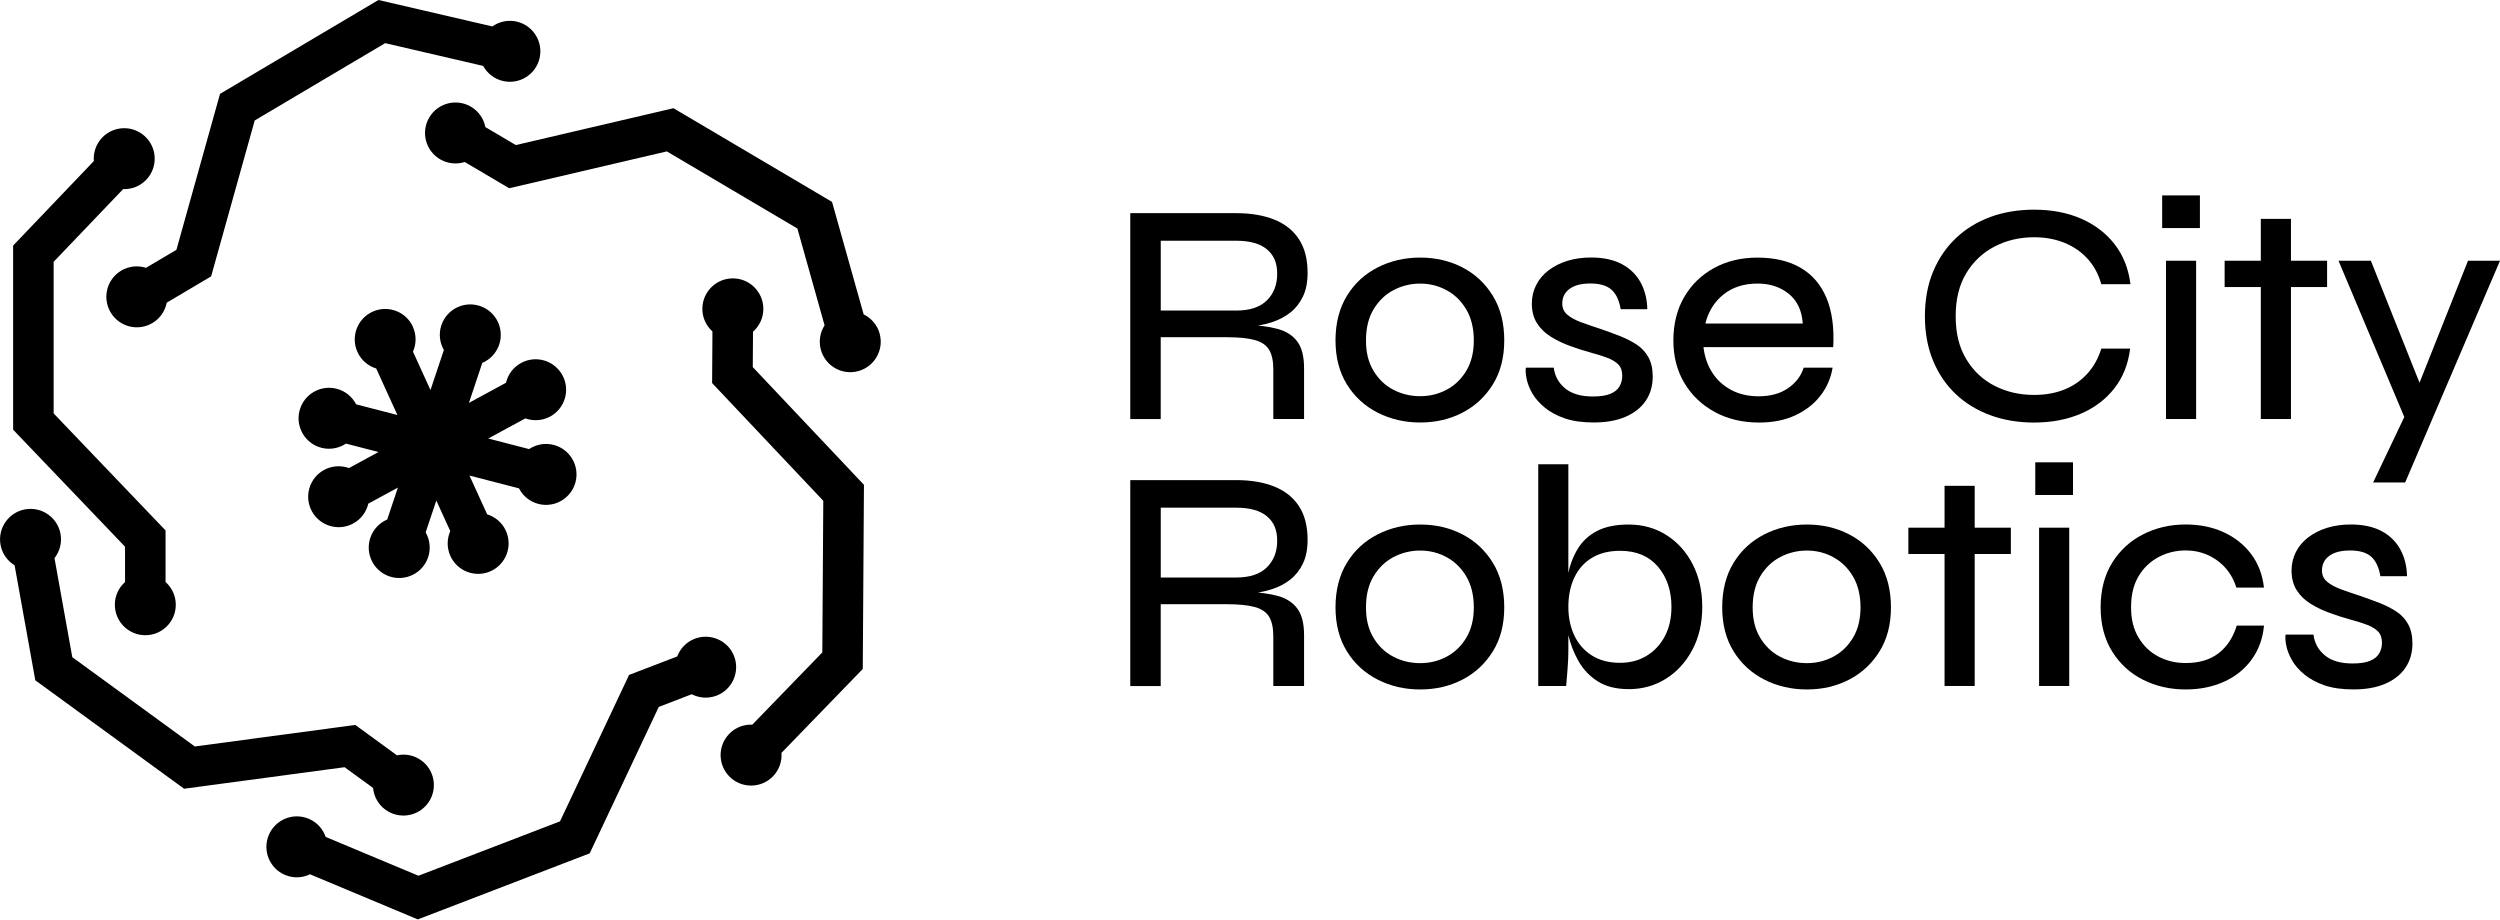
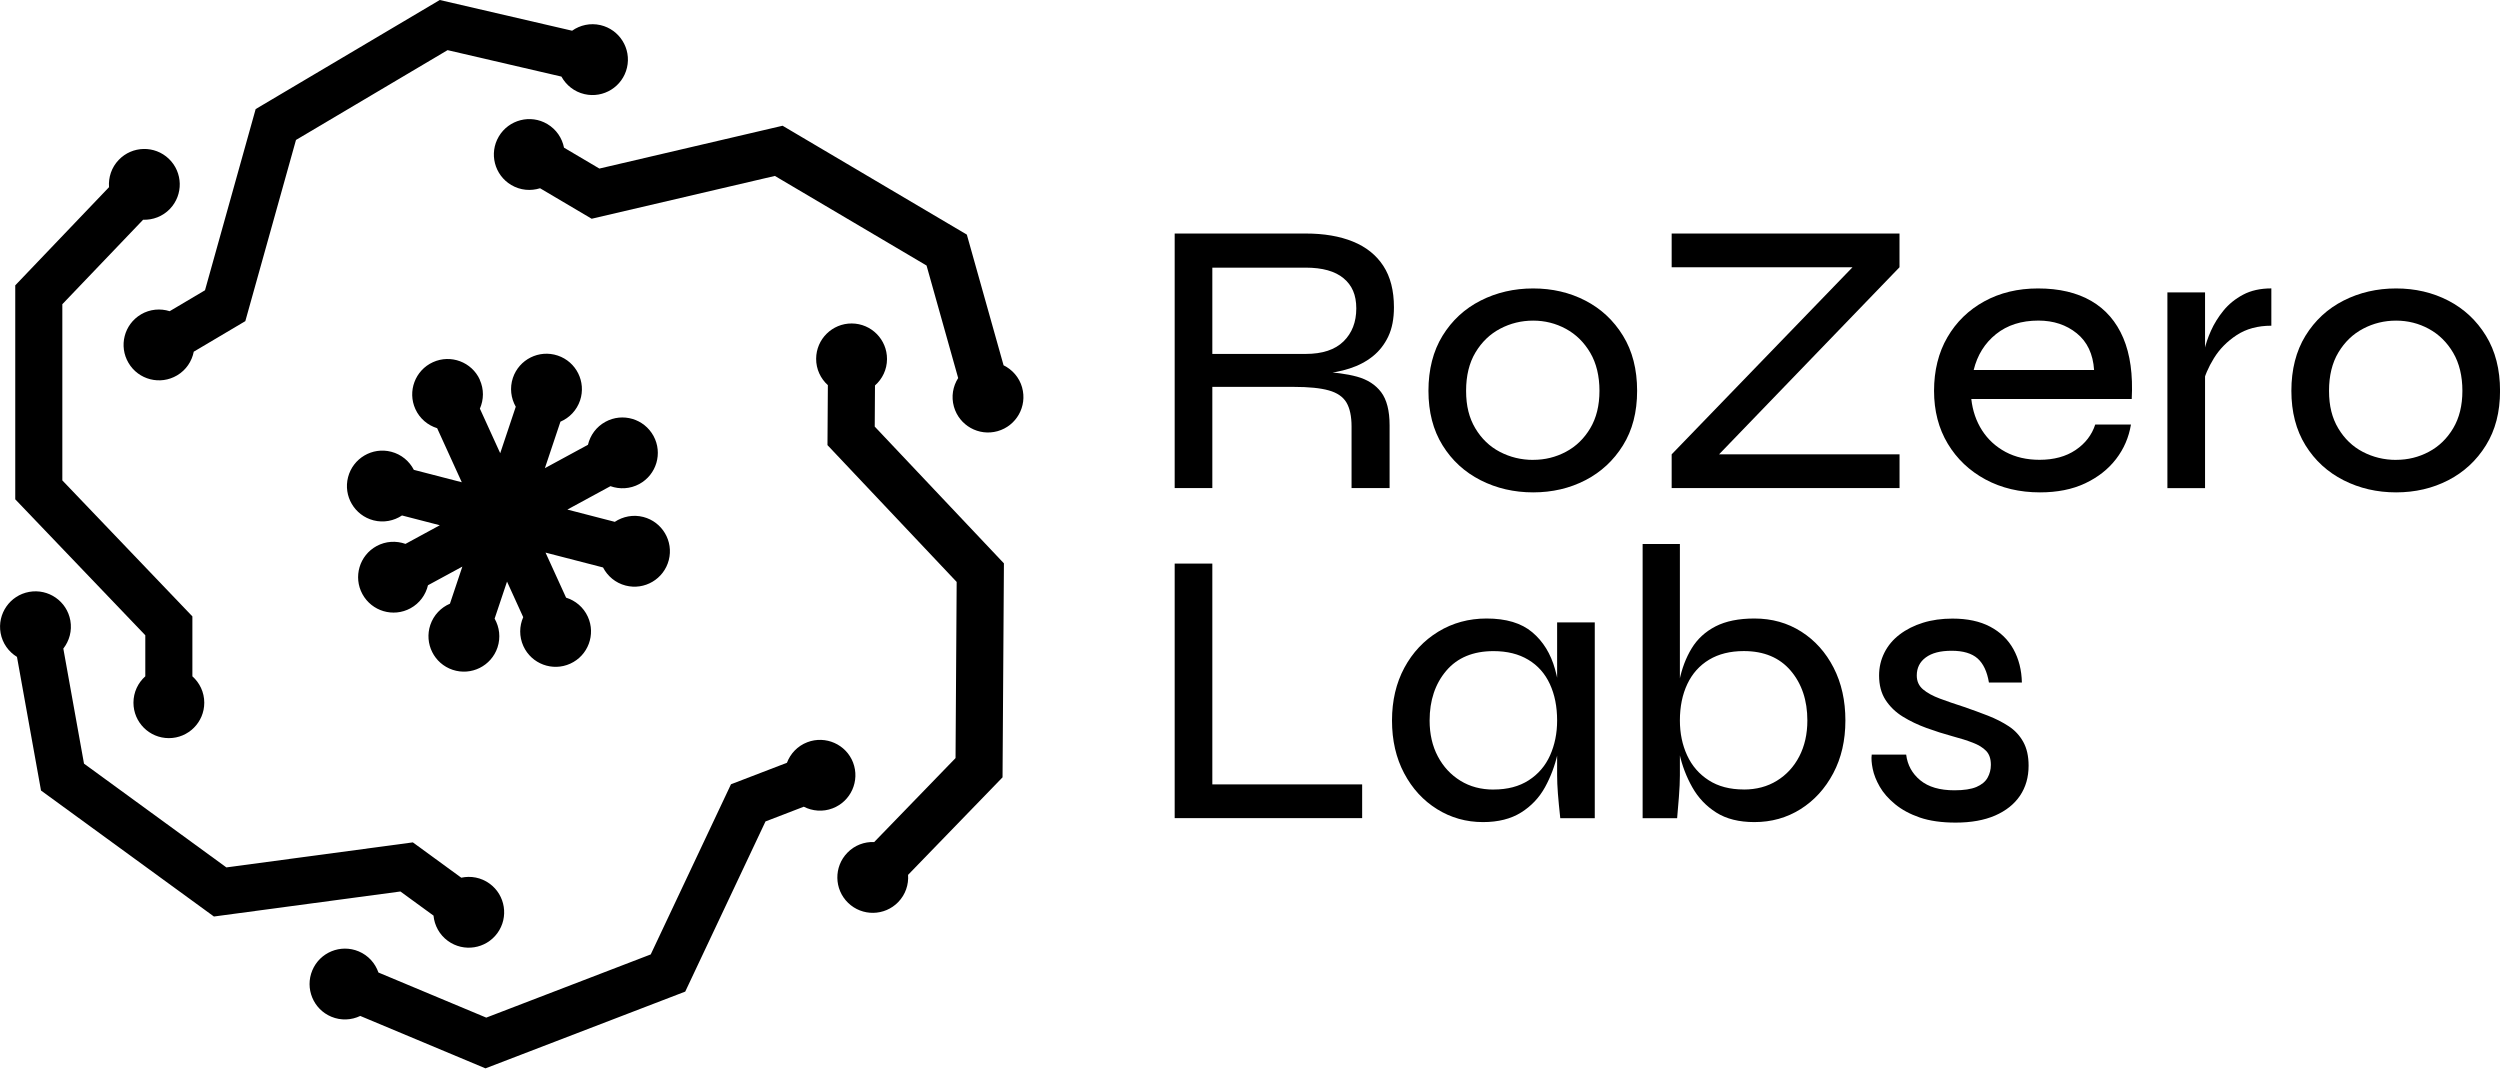
- <svg xmlns="http://www.w3.org/2000/svg" id="Layer_2" viewBox="0 0 674.37 248.02">
-   <g id="primary_logo_-_expanded">
+ <svg xmlns="http://www.w3.org/2000/svg" id="Layer_2" viewBox="0 0 580.35 248.02">
+   <g id="primary_logo_expanded">
    <g>
      <g>
        <path d="M111.39,88.15c-1.88-4.13-6.76-5.95-10.89-4.07-4.13,1.88-5.95,6.76-4.07,10.89,1.01,2.22,2.89,3.76,5.05,4.43l5.72,12.55-11.13-2.88c-1.04-2.01-2.88-3.59-5.25-4.2-4.4-1.14-8.88,1.51-10.02,5.9-1.14,4.4,1.51,8.88,5.9,10.02,2.36.61,4.74.12,6.62-1.13l8.78,2.27-7.97,4.33c-2.13-.76-4.56-.66-6.7.5-3.99,2.17-5.47,7.16-3.3,11.15,2.17,3.99,7.16,5.47,11.15,3.3,2.14-1.16,3.55-3.15,4.07-5.35l7.98-4.33-2.88,8.61c-2.08.89-3.78,2.63-4.56,4.94-1.44,4.31.88,8.97,5.19,10.41,4.31,1.44,8.97-.88,10.41-5.19.77-2.31.45-4.72-.67-6.69l2.88-8.6,3.76,8.26c-.91,2.07-.97,4.5.04,6.72,1.88,4.13,6.76,5.95,10.89,4.07,4.13-1.88,5.95-6.76,4.07-10.89-1.01-2.22-2.89-3.76-5.05-4.43l-4.77-10.46,13.35,3.45c1.04,2.01,2.88,3.59,5.24,4.2,4.4,1.14,8.88-1.51,10.02-5.9,1.14-4.4-1.51-8.88-5.9-10.02-2.36-.61-4.74-.12-6.63,1.13l-11.01-2.85,10-5.43c2.13.76,4.56.66,6.7-.5,3.99-2.17,5.47-7.16,3.3-11.15-2.17-3.99-7.16-5.47-11.15-3.3-2.14,1.16-3.55,3.14-4.07,5.34l-10,5.43,3.61-10.79c2.08-.89,3.78-2.63,4.56-4.94,1.44-4.31-.88-8.97-5.19-10.41-4.31-1.44-8.97.88-10.41,5.19-.77,2.31-.45,4.72.67,6.69l-3.61,10.79-4.72-10.35c.91-2.07.98-4.5-.04-6.72Z" />
        <path d="M33.73,157c-1.69,1.51-2.75,3.69-2.75,6.13,0,4.54,3.68,8.22,8.22,8.22s8.22-3.68,8.22-8.22c0-2.44-1.07-4.62-2.76-6.13v-13.91l-30.19-31.57v-40.9l18.75-19.61c2.26.08,4.54-.76,6.23-2.52,3.14-3.28,3.02-8.49-.26-11.63-3.28-3.14-8.49-3.02-11.63.26-1.69,1.76-2.42,4.08-2.25,6.33L3.54,66.24v49.67l30.19,31.56v9.53Z" />
        <path d="M32.72,72.99c-3.91,2.31-5.2,7.36-2.88,11.27,2.31,3.91,7.36,5.2,11.27,2.88,2.1-1.24,3.43-3.28,3.87-5.5l11.97-7.09,11.76-42.06,35.19-20.85,26.43,6.14c1.09,1.98,2.97,3.52,5.35,4.07,4.42,1.03,8.84-1.73,9.87-6.15,1.03-4.42-1.73-8.84-6.15-9.87-2.38-.55-4.75,0-6.59,1.3L102.09,0l-42.74,25.32-11.76,42.06-8.2,4.86c-2.16-.68-4.58-.49-6.68.75Z" />
        <path d="M237.28,89.96c-.66-2.35-2.28-4.16-4.31-5.16l-8.53-30.34-42.77-25.27-42.53,9.94-8.21-4.85c-.44-2.22-1.78-4.25-3.88-5.49-3.91-2.31-8.95-1.01-11.26,2.9-2.31,3.91-1.01,8.95,2.9,11.26,2.1,1.24,4.52,1.43,6.68.75l11.98,7.08,42.53-9.94,35.21,20.8,7.34,26.12c-1.22,1.91-1.65,4.3-.99,6.64,1.23,4.37,5.77,6.92,10.14,5.69,4.37-1.23,6.92-5.77,5.69-10.14Z" />
        <path d="M203.12,89.48c1.7-1.5,2.78-3.67,2.79-6.11.03-4.54-3.63-8.25-8.17-8.28-4.54-.03-8.25,3.63-8.28,8.17-.02,2.44,1.04,4.63,2.72,6.15l-.09,13.92,29.99,31.76-.26,40.89-18.88,19.49c-2.26-.09-4.55.73-6.24,2.49-3.16,3.26-3.08,8.47.18,11.63,3.26,3.16,8.47,3.08,11.63-.18,1.7-1.75,2.45-4.06,2.29-6.32l21.93-22.64.32-49.67-29.99-31.75.06-9.53Z" />
        <path d="M198.04,177.03c-1.63-4.24-6.39-6.35-10.63-4.73-2.28.87-3.93,2.66-4.73,4.77l-12.99,4.99-18.63,39.5-38.18,14.67-25.03-10.47c-.74-2.14-2.34-3.97-4.59-4.91-4.19-1.75-9.01.22-10.76,4.41-1.75,4.19.22,9.01,4.41,10.76,2.25.94,4.68.8,6.72-.18l29.07,12.17,46.37-17.82,18.63-39.5,8.89-3.42c2.01,1.03,4.43,1.25,6.71.37,4.24-1.63,6.35-6.39,4.73-10.63Z" />
        <path d="M100.64,212.58c.22,2.25,1.36,4.4,3.33,5.84,3.67,2.67,8.81,1.87,11.49-1.8,2.67-3.67,1.87-8.81-1.8-11.49-1.97-1.44-4.37-1.86-6.58-1.38l-11.24-8.2-43.29,5.81-33.05-24.09-4.8-26.71c1.39-1.78,2.06-4.12,1.63-6.52-.8-4.47-5.08-7.44-9.55-6.64-4.47.8-7.44,5.08-6.64,9.55.43,2.4,1.87,4.36,3.8,5.54l5.58,31.02,40.14,29.25,43.29-5.81,7.7,5.61Z" />
      </g>
      <g>
-         <path d="M304.89,113.03v-55.53h28.58c3.99,0,7.43.59,10.31,1.75,2.88,1.17,5.09,2.94,6.63,5.31,1.54,2.37,2.31,5.38,2.31,9.03,0,2.51-.41,4.64-1.24,6.37-.83,1.74-1.95,3.18-3.38,4.32-1.43,1.14-3.11,2.03-5.05,2.65-1.94.63-4.02,1.03-6.25,1.2l-.6-.51c3.37.12,6.19.49,8.47,1.11,2.28.63,4.04,1.75,5.26,3.38,1.23,1.63,1.84,4.04,1.84,7.23v13.69h-8.3v-13.43c0-2.22-.37-3.96-1.11-5.22-.74-1.25-2.03-2.14-3.85-2.65-1.83-.51-4.39-.77-7.7-.77h-17.71v22.08h-8.21ZM313.11,83.77h20.37c3.65,0,6.4-.91,8.26-2.74,1.85-1.83,2.78-4.22,2.78-7.19s-.93-5.05-2.78-6.59c-1.85-1.54-4.61-2.31-8.26-2.31h-20.37v18.82Z" />
-         <path d="M383.1,113.97c-4.17,0-7.99-.89-11.47-2.65-3.48-1.77-6.25-4.31-8.3-7.62-2.05-3.31-3.08-7.27-3.08-11.89s1.03-8.69,3.08-12.02c2.05-3.34,4.82-5.89,8.3-7.66,3.48-1.77,7.3-2.65,11.47-2.65s7.96.89,11.38,2.65c3.42,1.77,6.16,4.32,8.21,7.66,2.05,3.34,3.08,7.35,3.08,12.02s-1.03,8.59-3.08,11.89c-2.05,3.31-4.79,5.85-8.21,7.62-3.42,1.77-7.22,2.65-11.38,2.65ZM383.1,106.87c2.57,0,4.95-.58,7.14-1.75,2.2-1.17,3.96-2.88,5.31-5.13,1.34-2.25,2.01-4.98,2.01-8.17s-.67-6.02-2.01-8.3c-1.34-2.28-3.11-4.02-5.31-5.22-2.2-1.2-4.58-1.8-7.14-1.8s-4.96.59-7.19,1.75c-2.22,1.17-4.02,2.9-5.39,5.18-1.37,2.28-2.05,5.08-2.05,8.39s.67,5.92,2.01,8.17c1.34,2.25,3.12,3.97,5.35,5.13,2.22,1.17,4.65,1.75,7.27,1.75Z" />
-         <path d="M411.59,99.17h7.53c.28,2.28,1.31,4.15,3.08,5.6,1.77,1.45,4.25,2.18,7.44,2.18,2.05,0,3.65-.24,4.79-.73,1.14-.48,1.95-1.15,2.44-2.01.48-.86.73-1.8.73-2.82,0-1.31-.34-2.32-1.03-3.04-.68-.71-1.65-1.31-2.91-1.8-1.25-.48-2.74-.95-4.45-1.41-1.88-.51-3.76-1.11-5.65-1.8-1.88-.68-3.61-1.51-5.18-2.48-1.57-.97-2.82-2.18-3.76-3.64s-1.41-3.24-1.41-5.35c0-1.77.38-3.42,1.16-4.96.77-1.54,1.88-2.87,3.34-3.98,1.46-1.11,3.15-1.97,5.09-2.57,1.94-.6,4.08-.9,6.42-.9,3.25,0,5.99.59,8.21,1.75,2.22,1.17,3.92,2.81,5.09,4.92,1.17,2.11,1.78,4.54,1.84,7.27h-7.19c-.4-2.4-1.23-4.15-2.48-5.26-1.26-1.11-3.14-1.67-5.65-1.67s-4.34.49-5.65,1.45c-1.31.97-1.97,2.28-1.97,3.94,0,1.26.46,2.27,1.37,3.04.91.77,2.14,1.44,3.68,2.01,1.54.57,3.28,1.17,5.22,1.8,1.83.63,3.58,1.27,5.26,1.93,1.68.66,3.19,1.43,4.54,2.31,1.34.89,2.4,2.03,3.17,3.42.77,1.4,1.16,3.12,1.16,5.18,0,2.51-.63,4.69-1.88,6.55-1.25,1.85-3.07,3.29-5.43,4.32-2.37,1.03-5.23,1.54-8.6,1.54-3.08,0-5.69-.37-7.83-1.11-2.14-.74-3.94-1.71-5.39-2.91-1.46-1.2-2.57-2.47-3.34-3.81-.77-1.34-1.28-2.64-1.54-3.89-.26-1.25-.33-2.28-.21-3.08Z" />
-         <path d="M486.55,99.17h7.79c-.46,2.8-1.54,5.31-3.25,7.53s-3.97,3.99-6.76,5.31c-2.8,1.31-6.08,1.97-9.84,1.97-4.45,0-8.42-.94-11.89-2.82-3.48-1.88-6.22-4.48-8.21-7.79-2-3.31-3-7.16-3-11.55s.97-8.34,2.91-11.68c1.94-3.34,4.62-5.95,8.04-7.83,3.42-1.88,7.33-2.82,11.72-2.82,4.62,0,8.5.91,11.64,2.74,3.14,1.83,5.46,4.52,6.97,8.09,1.51,3.57,2.12,8,1.84,13.31h-35c.29,2.57,1.07,4.85,2.35,6.85,1.28,2,2.99,3.57,5.13,4.71,2.14,1.14,4.61,1.71,7.4,1.71,3.14,0,5.76-.71,7.87-2.14,2.11-1.43,3.54-3.28,4.28-5.56ZM474.14,76.49c-3.71,0-6.79.98-9.24,2.95-2.45,1.97-4.08,4.58-4.88,7.83h26.27c-.23-3.48-1.48-6.15-3.76-8-2.28-1.85-5.08-2.78-8.39-2.78Z" />
-         <path d="M574.6,94.03c-.51,4.17-1.92,7.73-4.24,10.7-2.31,2.97-5.32,5.25-9.03,6.85-3.71,1.6-7.93,2.4-12.66,2.4-4.28,0-8.2-.66-11.77-1.97-3.57-1.31-6.66-3.19-9.28-5.65-2.62-2.45-4.68-5.46-6.16-9.03-1.48-3.56-2.22-7.57-2.22-12.02s.74-8.53,2.22-12.06c1.48-3.54,3.54-6.55,6.16-9.03s5.72-4.38,9.28-5.69c3.56-1.31,7.49-1.97,11.77-1.97,4.79,0,9.04.81,12.75,2.44,3.71,1.63,6.72,3.94,9.03,6.93,2.31,2.99,3.72,6.58,4.24,10.74h-7.87c-.74-2.68-1.97-4.96-3.68-6.85-1.71-1.88-3.79-3.32-6.25-4.32-2.45-1-5.19-1.5-8.21-1.5-3.88,0-7.42.83-10.61,2.48-3.2,1.65-5.75,4.05-7.66,7.19-1.91,3.14-2.87,7.02-2.87,11.64s.95,8.43,2.87,11.59c1.91,3.17,4.46,5.56,7.66,7.19,3.19,1.63,6.73,2.44,10.61,2.44,3.02,0,5.75-.48,8.17-1.45,2.42-.97,4.49-2.4,6.2-4.28,1.71-1.88,2.97-4.14,3.77-6.76h7.79Z" />
-         <path d="M593.42,52.71v8.81h-10.18v-8.81h10.18ZM584.27,70.33h8.13v42.7h-8.13v-42.7Z" />
-         <path d="M600.09,70.33h27.64v7.1h-27.64v-7.1ZM609.85,59.04h8.13v53.99h-8.13v-53.99Z" />
-         <path d="M630.81,70.33h8.73l16.34,40.99-7.1,1.71-17.97-42.7ZM674.37,70.33l-25.58,59.81h-8.64l11.04-23.19,14.55-36.62h8.64Z" />
-         <path d="M304.89,185.04v-55.53h28.58c3.99,0,7.43.59,10.31,1.75,2.88,1.17,5.09,2.94,6.63,5.31,1.54,2.37,2.31,5.38,2.31,9.03,0,2.51-.41,4.63-1.24,6.38-.83,1.74-1.95,3.18-3.38,4.32-1.43,1.14-3.11,2.03-5.05,2.65-1.94.63-4.02,1.03-6.25,1.2l-.6-.51c3.37.11,6.19.49,8.47,1.11,2.28.63,4.04,1.75,5.26,3.38,1.23,1.63,1.84,4.04,1.84,7.23v13.69h-8.3v-13.43c0-2.23-.37-3.96-1.11-5.22-.74-1.25-2.03-2.14-3.85-2.65-1.83-.51-4.39-.77-7.7-.77h-17.71v22.08h-8.21ZM313.11,155.78h20.37c3.65,0,6.4-.91,8.26-2.74,1.85-1.83,2.78-4.22,2.78-7.19s-.93-5.05-2.78-6.59c-1.85-1.54-4.61-2.31-8.26-2.31h-20.37v18.83Z" />
-         <path d="M383.1,185.98c-4.17,0-7.99-.88-11.47-2.65-3.48-1.77-6.25-4.31-8.3-7.62-2.05-3.31-3.08-7.27-3.08-11.89s1.03-8.68,3.08-12.02c2.05-3.34,4.82-5.89,8.3-7.66,3.48-1.77,7.3-2.65,11.47-2.65s7.96.88,11.38,2.65c3.42,1.77,6.16,4.32,8.21,7.66,2.05,3.34,3.08,7.35,3.08,12.02s-1.03,8.59-3.08,11.89c-2.05,3.31-4.79,5.85-8.21,7.62-3.42,1.77-7.22,2.65-11.38,2.65ZM383.1,178.88c2.57,0,4.95-.58,7.14-1.75,2.2-1.17,3.96-2.88,5.31-5.13,1.34-2.25,2.01-4.98,2.01-8.17s-.67-6.02-2.01-8.3c-1.34-2.28-3.11-4.02-5.31-5.22-2.2-1.2-4.58-1.8-7.14-1.8s-4.96.59-7.19,1.75c-2.22,1.17-4.02,2.9-5.39,5.18-1.37,2.28-2.05,5.08-2.05,8.39s.67,5.92,2.01,8.17c1.34,2.25,3.12,3.97,5.35,5.13,2.22,1.17,4.65,1.75,7.27,1.75Z" />
-         <path d="M423.06,125.23v50.48c0,1.31-.07,2.88-.21,4.71-.14,1.83-.27,3.37-.38,4.62h-7.53v-59.81h8.13ZM439.32,185.89c-3.37,0-6.15-.7-8.34-2.1-2.2-1.4-3.94-3.24-5.22-5.52-1.28-2.28-2.21-4.71-2.78-7.27-.57-2.57-.86-4.99-.86-7.27,0-3.08.27-5.96.81-8.64.54-2.68,1.44-5.05,2.7-7.1,1.25-2.05,3-3.65,5.22-4.79,2.22-1.14,5.05-1.71,8.47-1.71,3.82,0,7.23.96,10.23,2.87,3,1.91,5.35,4.54,7.06,7.87,1.71,3.34,2.57,7.17,2.57,11.51s-.89,8.17-2.65,11.51c-1.77,3.34-4.15,5.95-7.14,7.83-3,1.88-6.35,2.82-10.05,2.82ZM437.01,178.79c2.74,0,5.15-.64,7.23-1.93,2.08-1.28,3.71-3.05,4.88-5.3,1.17-2.25,1.75-4.86,1.75-7.83,0-4.39-1.21-8.01-3.64-10.87s-5.83-4.28-10.22-4.28c-2.97,0-5.49.63-7.57,1.88-2.08,1.26-3.67,3.02-4.75,5.31-1.08,2.28-1.63,4.93-1.63,7.96,0,2.8.53,5.33,1.58,7.62,1.06,2.28,2.62,4.09,4.71,5.43,2.08,1.34,4.63,2.01,7.66,2.01Z" />
-         <path d="M487.41,185.98c-4.17,0-7.99-.88-11.47-2.65-3.48-1.77-6.25-4.31-8.3-7.62-2.05-3.31-3.08-7.27-3.08-11.89s1.03-8.68,3.08-12.02c2.05-3.34,4.82-5.89,8.3-7.66,3.48-1.77,7.3-2.65,11.47-2.65s7.96.88,11.38,2.65c3.42,1.77,6.16,4.32,8.21,7.66,2.05,3.34,3.08,7.35,3.08,12.02s-1.03,8.59-3.08,11.89c-2.05,3.31-4.79,5.85-8.21,7.62s-7.22,2.65-11.38,2.65ZM487.41,178.88c2.57,0,4.95-.58,7.14-1.75,2.2-1.17,3.96-2.88,5.31-5.13,1.34-2.25,2.01-4.98,2.01-8.17s-.67-6.02-2.01-8.3c-1.34-2.28-3.11-4.02-5.31-5.22-2.2-1.2-4.58-1.8-7.14-1.8s-4.96.59-7.19,1.75c-2.23,1.17-4.02,2.9-5.39,5.18-1.37,2.28-2.05,5.08-2.05,8.39s.67,5.92,2.01,8.17c1.34,2.25,3.12,3.97,5.35,5.13,2.22,1.17,4.65,1.75,7.27,1.75Z" />
-         <path d="M514.78,142.34h27.64v7.1h-27.64v-7.1ZM524.54,131.05h8.13v53.99h-8.13v-53.99Z" />
-         <path d="M559.19,124.71v8.81h-10.18v-8.81h10.18ZM550.04,142.34h8.13v42.7h-8.13v-42.7Z" />
-         <path d="M610.71,168.78c-.34,3.54-1.47,6.6-3.38,9.2-1.91,2.6-4.41,4.58-7.49,5.95-3.08,1.37-6.5,2.05-10.27,2.05-4.16,0-7.99-.87-11.47-2.61-3.48-1.74-6.26-4.28-8.34-7.62-2.08-3.34-3.12-7.32-3.12-11.94s1.04-8.68,3.12-12.02c2.08-3.34,4.86-5.89,8.34-7.66,3.48-1.77,7.3-2.65,11.47-2.65,3.77,0,7.16.68,10.18,2.05,3.02,1.37,5.5,3.32,7.44,5.86,1.94,2.54,3.11,5.58,3.51,9.11h-7.44c-.97-3.08-2.7-5.52-5.18-7.32s-5.32-2.7-8.51-2.7c-2.62,0-5.06.6-7.32,1.8-2.25,1.2-4.05,2.92-5.39,5.18-1.34,2.25-2.01,5.04-2.01,8.34s.67,5.92,2.01,8.17c1.34,2.25,3.12,3.97,5.35,5.13,2.22,1.17,4.68,1.75,7.36,1.75,3.65,0,6.62-.88,8.9-2.65,2.28-1.77,3.91-4.25,4.88-7.44h7.36Z" />
-         <path d="M616.52,171.18h7.53c.29,2.28,1.31,4.15,3.08,5.61,1.77,1.45,4.25,2.18,7.44,2.18,2.05,0,3.65-.24,4.79-.73,1.14-.48,1.95-1.16,2.44-2.01.48-.86.73-1.8.73-2.82,0-1.31-.34-2.32-1.03-3.04-.68-.71-1.66-1.31-2.91-1.8-1.26-.48-2.74-.96-4.45-1.41-1.88-.51-3.76-1.11-5.65-1.8-1.88-.68-3.61-1.51-5.18-2.48-1.57-.97-2.82-2.18-3.76-3.64-.94-1.45-1.41-3.24-1.41-5.35,0-1.77.39-3.42,1.16-4.96.77-1.54,1.88-2.87,3.34-3.98,1.46-1.11,3.15-1.97,5.09-2.57,1.94-.6,4.08-.9,6.42-.9,3.25,0,5.99.59,8.21,1.75,2.22,1.17,3.92,2.81,5.09,4.92,1.17,2.11,1.78,4.54,1.84,7.27h-7.19c-.4-2.4-1.23-4.15-2.48-5.26-1.26-1.11-3.14-1.67-5.65-1.67s-4.34.49-5.65,1.45c-1.31.97-1.97,2.28-1.97,3.94,0,1.26.46,2.27,1.37,3.04.91.77,2.14,1.44,3.68,2.01,1.54.57,3.28,1.17,5.22,1.8,1.83.63,3.58,1.27,5.26,1.92,1.68.66,3.19,1.43,4.54,2.31,1.34.88,2.4,2.03,3.17,3.42.77,1.4,1.16,3.12,1.16,5.18,0,2.51-.63,4.69-1.88,6.55-1.25,1.85-3.07,3.29-5.43,4.32-2.37,1.03-5.23,1.54-8.6,1.54-3.08,0-5.69-.37-7.83-1.11-2.14-.74-3.94-1.71-5.39-2.91-1.46-1.2-2.57-2.47-3.34-3.81-.77-1.34-1.28-2.64-1.54-3.89-.26-1.25-.33-2.28-.21-3.08Z" />
+         <path d="M272.69,113.3v-59.09h30.41c4.25,0,7.91.62,10.97,1.87,3.06,1.24,5.42,3.13,7.06,5.65,1.64,2.52,2.46,5.72,2.46,9.61,0,2.67-.44,4.93-1.32,6.78-.88,1.85-2.08,3.38-3.6,4.6-1.52,1.21-3.31,2.16-5.37,2.82-2.06.67-4.28,1.09-6.65,1.27l-.64-.55c3.58.12,6.59.52,9.01,1.18,2.43.67,4.29,1.87,5.6,3.6,1.3,1.73,1.96,4.3,1.96,7.69v14.57h-8.83v-14.3c0-2.37-.4-4.22-1.18-5.55-.79-1.33-2.16-2.28-4.1-2.82-1.94-.55-4.67-.82-8.19-.82h-18.85v23.49h-8.74ZM281.43,82.16h21.67c3.88,0,6.81-.97,8.79-2.91,1.97-1.94,2.96-4.49,2.96-7.65s-.99-5.37-2.96-7.01c-1.97-1.64-4.9-2.46-8.79-2.46h-21.67v20.03Z" />
+         <path d="M355.91,114.3c-4.43,0-8.5-.94-12.2-2.82-3.7-1.88-6.65-4.58-8.83-8.1-2.19-3.52-3.28-7.74-3.28-12.66s1.09-9.24,3.28-12.79c2.19-3.55,5.13-6.27,8.83-8.15,3.7-1.88,7.77-2.82,12.2-2.82s8.47.94,12.11,2.82c3.64,1.88,6.56,4.6,8.74,8.15,2.19,3.55,3.28,7.82,3.28,12.79s-1.09,9.14-3.28,12.66c-2.18,3.52-5.1,6.22-8.74,8.1-3.64,1.88-7.68,2.82-12.11,2.82ZM355.91,106.75c2.73,0,5.26-.62,7.6-1.87,2.34-1.24,4.22-3.06,5.65-5.46,1.43-2.4,2.14-5.3,2.14-8.7s-.71-6.4-2.14-8.83c-1.43-2.43-3.31-4.28-5.65-5.55-2.34-1.27-4.87-1.91-7.6-1.91s-5.28.62-7.65,1.87c-2.37,1.24-4.28,3.08-5.74,5.51-1.46,2.43-2.18,5.4-2.18,8.92s.71,6.3,2.14,8.7c1.43,2.4,3.32,4.22,5.69,5.46,2.37,1.24,4.95,1.87,7.74,1.87Z" />
+         <path d="M388.05,54.21h52.9v7.83l-44.52,46.16-1.18-2.73h45.71v7.83h-52.9v-7.83l44.62-46.16,1.18,2.73h-45.8v-7.83Z" />
+         <path d="M486.39,98.55h8.29c-.49,2.97-1.64,5.65-3.46,8.01-1.82,2.37-4.22,4.25-7.19,5.65-2.98,1.4-6.46,2.09-10.47,2.09-4.73,0-8.95-1-12.66-3-3.7-2-6.62-4.76-8.74-8.29-2.12-3.52-3.19-7.62-3.19-12.29s1.03-8.88,3.1-12.43c2.06-3.55,4.92-6.33,8.56-8.33,3.64-2,7.8-3,12.47-3,4.92,0,9.04.97,12.38,2.91,3.34,1.94,5.81,4.81,7.42,8.6,1.61,3.79,2.26,8.51,1.96,14.16h-37.24c.3,2.73,1.14,5.16,2.5,7.28,1.37,2.13,3.19,3.79,5.46,5.01,2.28,1.21,4.9,1.82,7.88,1.82,3.34,0,6.13-.76,8.38-2.28,2.25-1.52,3.76-3.49,4.55-5.92ZM473.19,74.42c-3.95,0-7.22,1.05-9.83,3.14-2.61,2.09-4.34,4.87-5.19,8.33h27.95c-.24-3.7-1.58-6.54-4.01-8.51-2.43-1.97-5.4-2.96-8.92-2.96Z" />
+         <path d="M503.14,67.87h8.74v45.44h-8.74v-45.44ZM527.27,75.61c-3.16,0-5.84.73-8.06,2.19-2.22,1.46-3.98,3.25-5.28,5.37-1.31,2.13-2.17,4.16-2.59,6.1l-.09-5.19c.06-.61.23-1.56.5-2.87.27-1.3.77-2.78,1.5-4.42.73-1.64,1.7-3.2,2.91-4.69,1.21-1.49,2.73-2.72,4.55-3.69,1.82-.97,4.01-1.46,6.56-1.46v8.65Z" />
+         <path d="M556.23,114.3c-4.43,0-8.5-.94-12.2-2.82-3.7-1.88-6.65-4.58-8.83-8.1-2.18-3.52-3.28-7.74-3.28-12.66s1.09-9.24,3.28-12.79c2.19-3.55,5.13-6.27,8.83-8.15,3.7-1.88,7.77-2.82,12.2-2.82s8.47.94,12.11,2.82c3.64,1.88,6.56,4.6,8.74,8.15,2.19,3.55,3.28,7.82,3.28,12.79s-1.09,9.14-3.28,12.66c-2.18,3.52-5.1,6.22-8.74,8.1-3.64,1.88-7.68,2.82-12.11,2.82ZM556.23,106.75c2.73,0,5.26-.62,7.6-1.87,2.34-1.24,4.22-3.06,5.65-5.46,1.43-2.4,2.14-5.3,2.14-8.7s-.71-6.4-2.14-8.83c-1.43-2.43-3.31-4.28-5.65-5.55-2.34-1.27-4.87-1.91-7.6-1.91s-5.28.62-7.65,1.87c-2.37,1.24-4.28,3.08-5.74,5.51-1.46,2.43-2.18,5.4-2.18,8.92s.71,6.3,2.14,8.7c1.43,2.4,3.32,4.22,5.69,5.46,2.37,1.24,4.95,1.87,7.74,1.87Z" />
+         <path d="M281.43,130.83v51.26h34.78v7.83h-43.52v-59.09h8.74Z" />
+         <path d="M344.26,190.84c-3.89,0-7.44-1-10.65-3-3.22-2-5.77-4.78-7.65-8.33-1.88-3.55-2.82-7.63-2.82-12.25s.96-8.7,2.87-12.25,4.54-6.34,7.88-8.38c3.34-2.03,7.07-3.05,11.2-3.05,4.55,0,8.09,1.06,10.61,3.19,2.52,2.12,4.28,4.98,5.28,8.56,1,3.58,1.5,7.56,1.5,11.93,0,2.43-.3,5.01-.91,7.74-.61,2.73-1.58,5.31-2.91,7.74-1.34,2.43-3.19,4.39-5.55,5.87s-5.31,2.23-8.83,2.23ZM346.72,183.28c3.22,0,5.93-.71,8.15-2.14,2.21-1.42,3.87-3.35,4.96-5.78,1.09-2.43,1.64-5.13,1.64-8.1,0-3.22-.56-6.04-1.69-8.47-1.12-2.43-2.79-4.31-5.01-5.64-2.21-1.33-4.9-2-8.06-2-4.74,0-8.39,1.52-10.97,4.55-2.58,3.04-3.87,6.89-3.87,11.56,0,3.16.64,5.93,1.91,8.33,1.27,2.4,3.02,4.28,5.24,5.65,2.21,1.37,4.78,2.05,7.69,2.05ZM361.47,144.49h8.74v45.44h-8.01c-.24-2.25-.43-4.16-.55-5.74-.12-1.58-.18-2.97-.18-4.19v-35.51Z" />
+         <path d="M389.97,126.28v53.72c0,1.4-.08,3.07-.23,5.01-.15,1.94-.29,3.58-.41,4.92h-8.01v-63.65h8.65ZM407.27,190.84c-3.58,0-6.54-.74-8.88-2.23s-4.19-3.44-5.55-5.87c-1.37-2.43-2.35-5.01-2.96-7.74-.61-2.73-.91-5.31-.91-7.74,0-3.28.29-6.34.87-9.2.58-2.85,1.53-5.37,2.87-7.56,1.33-2.19,3.19-3.88,5.55-5.1,2.37-1.21,5.37-1.82,9.01-1.82,4.07,0,7.69,1.02,10.88,3.05,3.19,2.03,5.69,4.83,7.51,8.38,1.82,3.55,2.73,7.63,2.73,12.25s-.94,8.7-2.82,12.25c-1.88,3.55-4.42,6.33-7.6,8.33-3.19,2-6.75,3-10.7,3ZM404.81,183.28c2.91,0,5.48-.68,7.69-2.05,2.22-1.37,3.95-3.25,5.19-5.65,1.24-2.4,1.87-5.17,1.87-8.33,0-4.67-1.29-8.53-3.87-11.56-2.58-3.03-6.21-4.55-10.88-4.55-3.16,0-5.84.67-8.06,2-2.22,1.34-3.9,3.22-5.05,5.64-1.15,2.43-1.73,5.25-1.73,8.47,0,2.97.56,5.68,1.68,8.1,1.12,2.43,2.79,4.36,5.01,5.78,2.21,1.43,4.93,2.14,8.15,2.14Z" />
+         <path d="M434.49,175.18h8.01c.3,2.43,1.4,4.42,3.28,5.96,1.88,1.55,4.52,2.32,7.92,2.32,2.19,0,3.88-.26,5.1-.77,1.21-.52,2.08-1.23,2.59-2.14.51-.91.77-1.91.77-3,0-1.4-.36-2.47-1.09-3.23-.73-.76-1.76-1.4-3.1-1.91-1.34-.52-2.91-1.02-4.73-1.5-2-.55-4.01-1.18-6.01-1.91s-3.84-1.61-5.51-2.64c-1.67-1.03-3-2.32-4.01-3.87-1-1.55-1.5-3.45-1.5-5.69,0-1.88.41-3.64,1.23-5.28.82-1.64,2-3.05,3.55-4.23s3.35-2.09,5.42-2.73c2.06-.64,4.34-.96,6.83-.96,3.46,0,6.37.62,8.74,1.87,2.37,1.25,4.17,2.99,5.42,5.24,1.24,2.25,1.9,4.83,1.96,7.74h-7.65c-.42-2.55-1.31-4.42-2.64-5.6-1.34-1.18-3.34-1.78-6.01-1.78s-4.61.52-6.01,1.55c-1.4,1.03-2.09,2.43-2.09,4.19,0,1.34.49,2.41,1.46,3.23.97.82,2.28,1.53,3.92,2.14,1.64.61,3.49,1.25,5.55,1.91,1.94.67,3.81,1.35,5.6,2.05,1.79.7,3.4,1.52,4.83,2.46,1.43.94,2.55,2.16,3.37,3.64.82,1.49,1.23,3.32,1.23,5.51,0,2.67-.67,4.99-2,6.97-1.34,1.97-3.26,3.5-5.78,4.6-2.52,1.09-5.57,1.64-9.15,1.64-3.28,0-6.05-.4-8.33-1.18-2.28-.79-4.19-1.82-5.74-3.1-1.55-1.27-2.73-2.62-3.55-4.05-.82-1.42-1.37-2.81-1.64-4.14-.27-1.33-.35-2.43-.23-3.28Z" />
      </g>
    </g>
  </g>
</svg>
